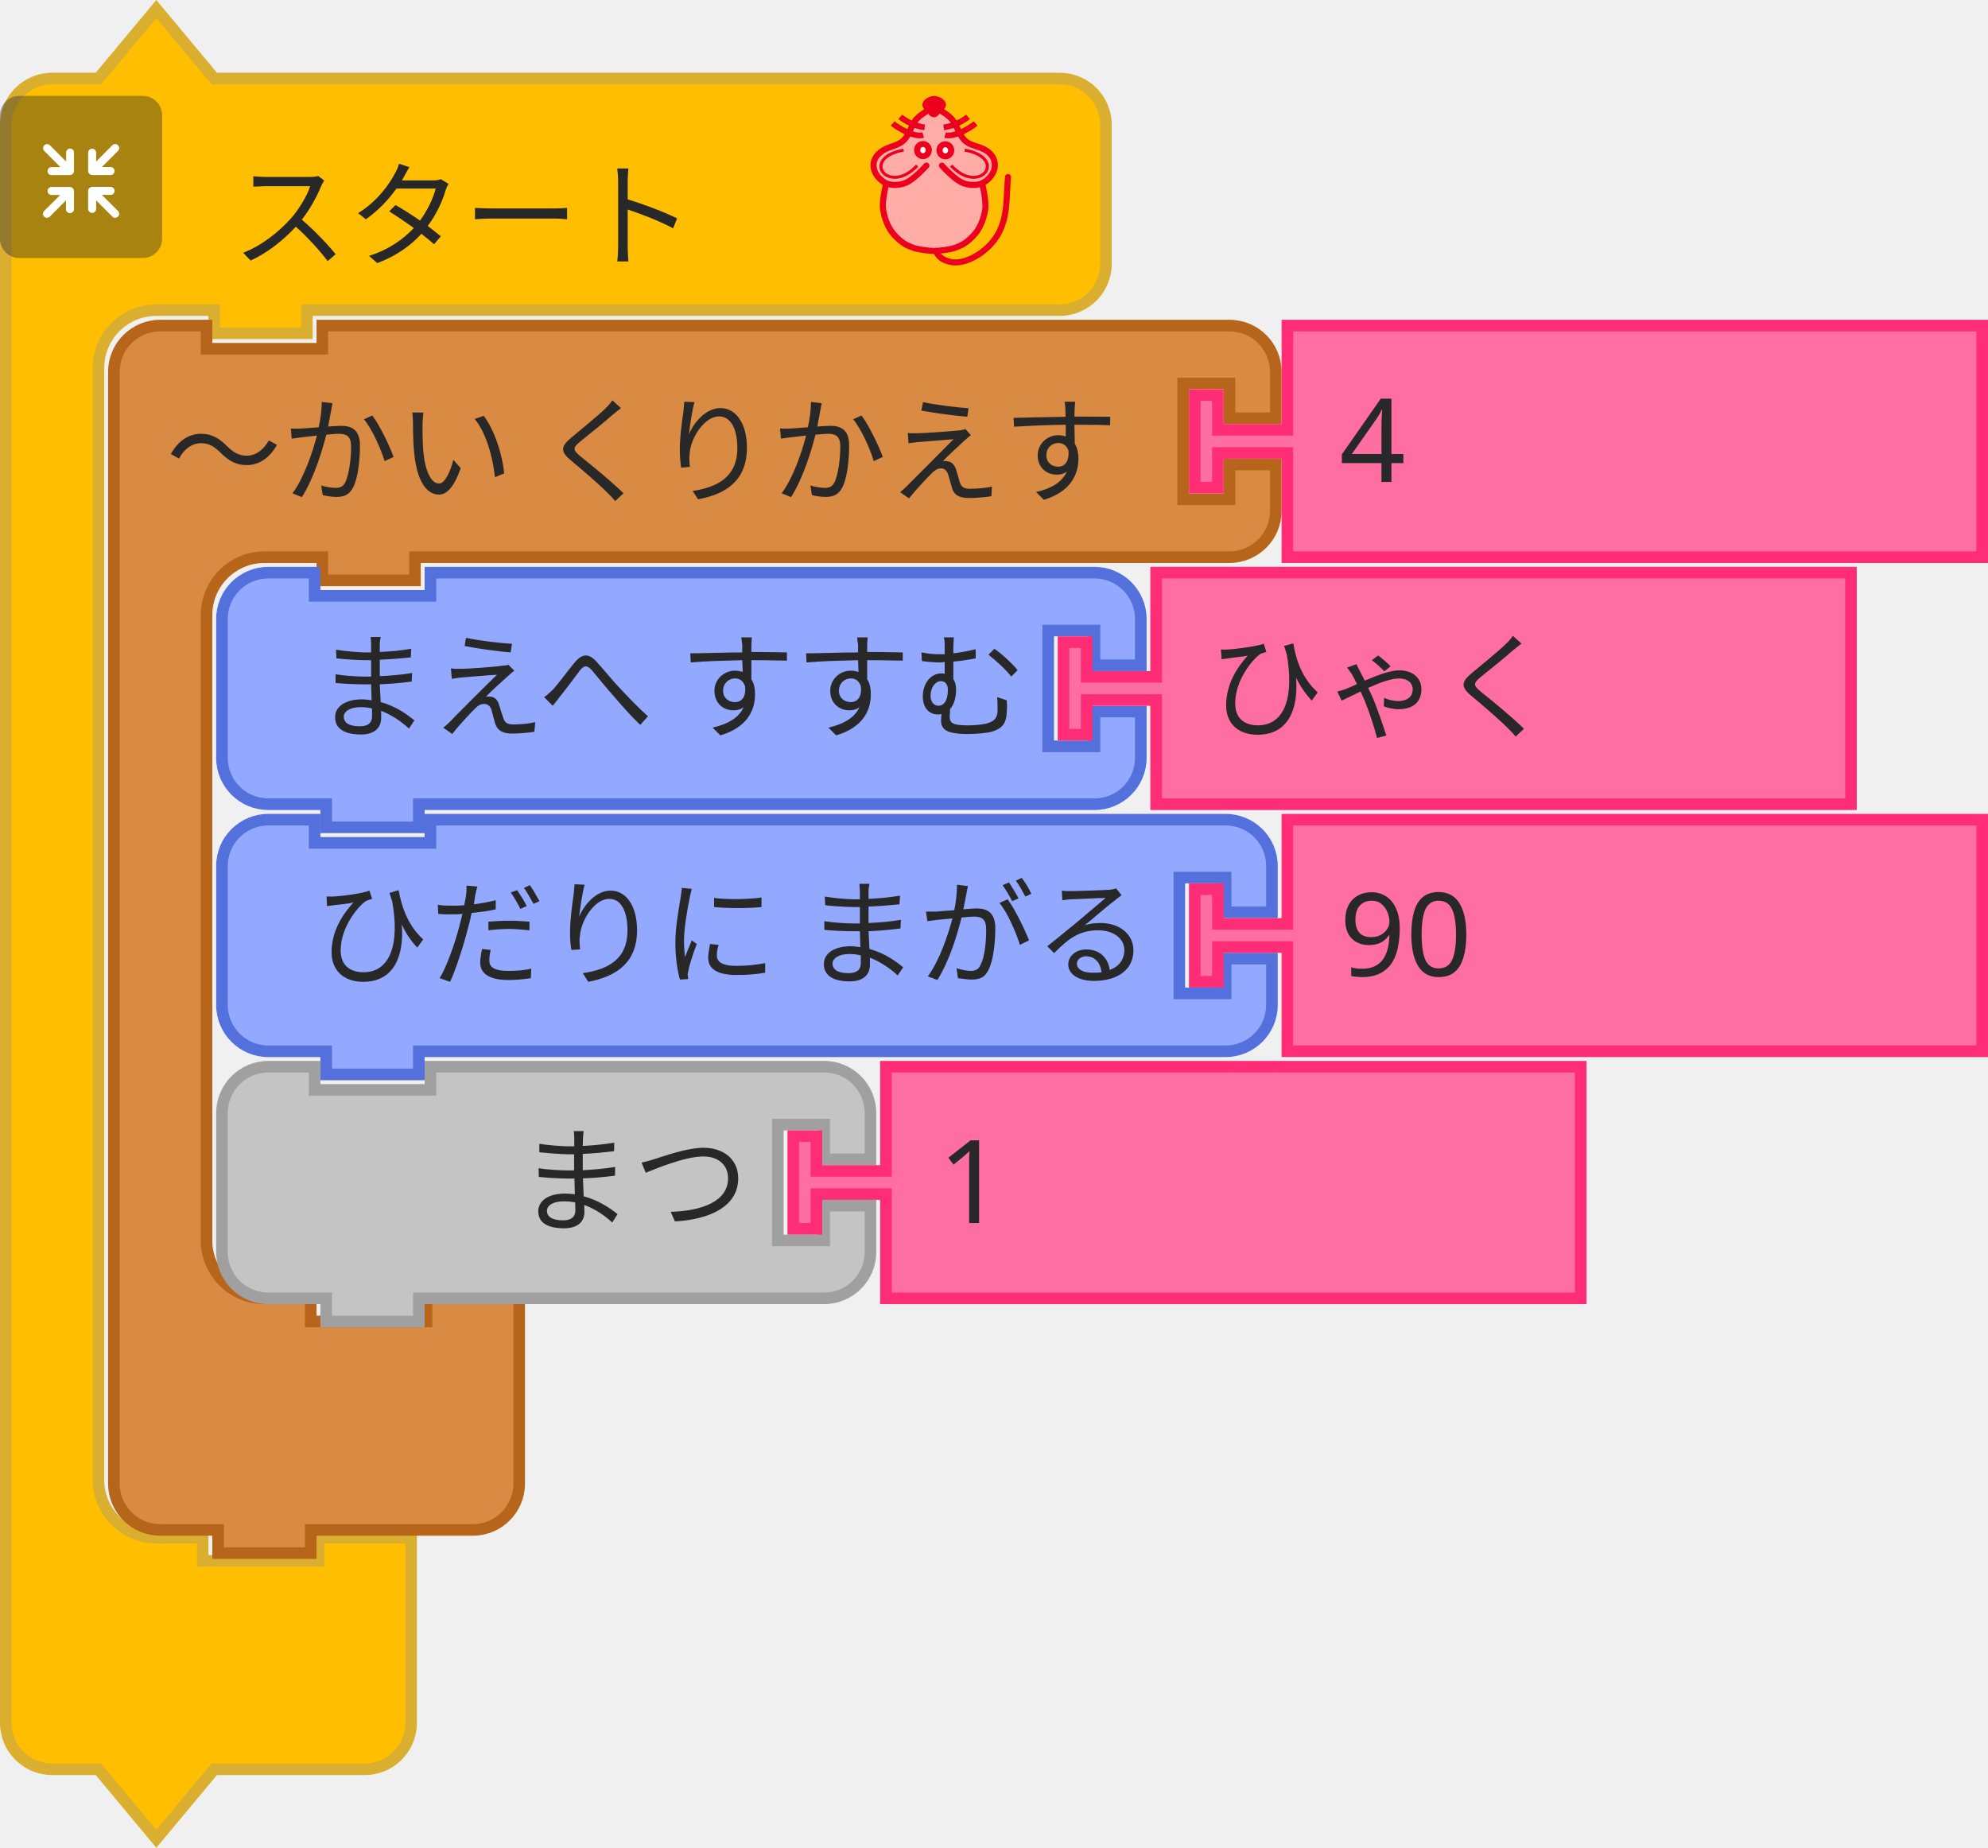
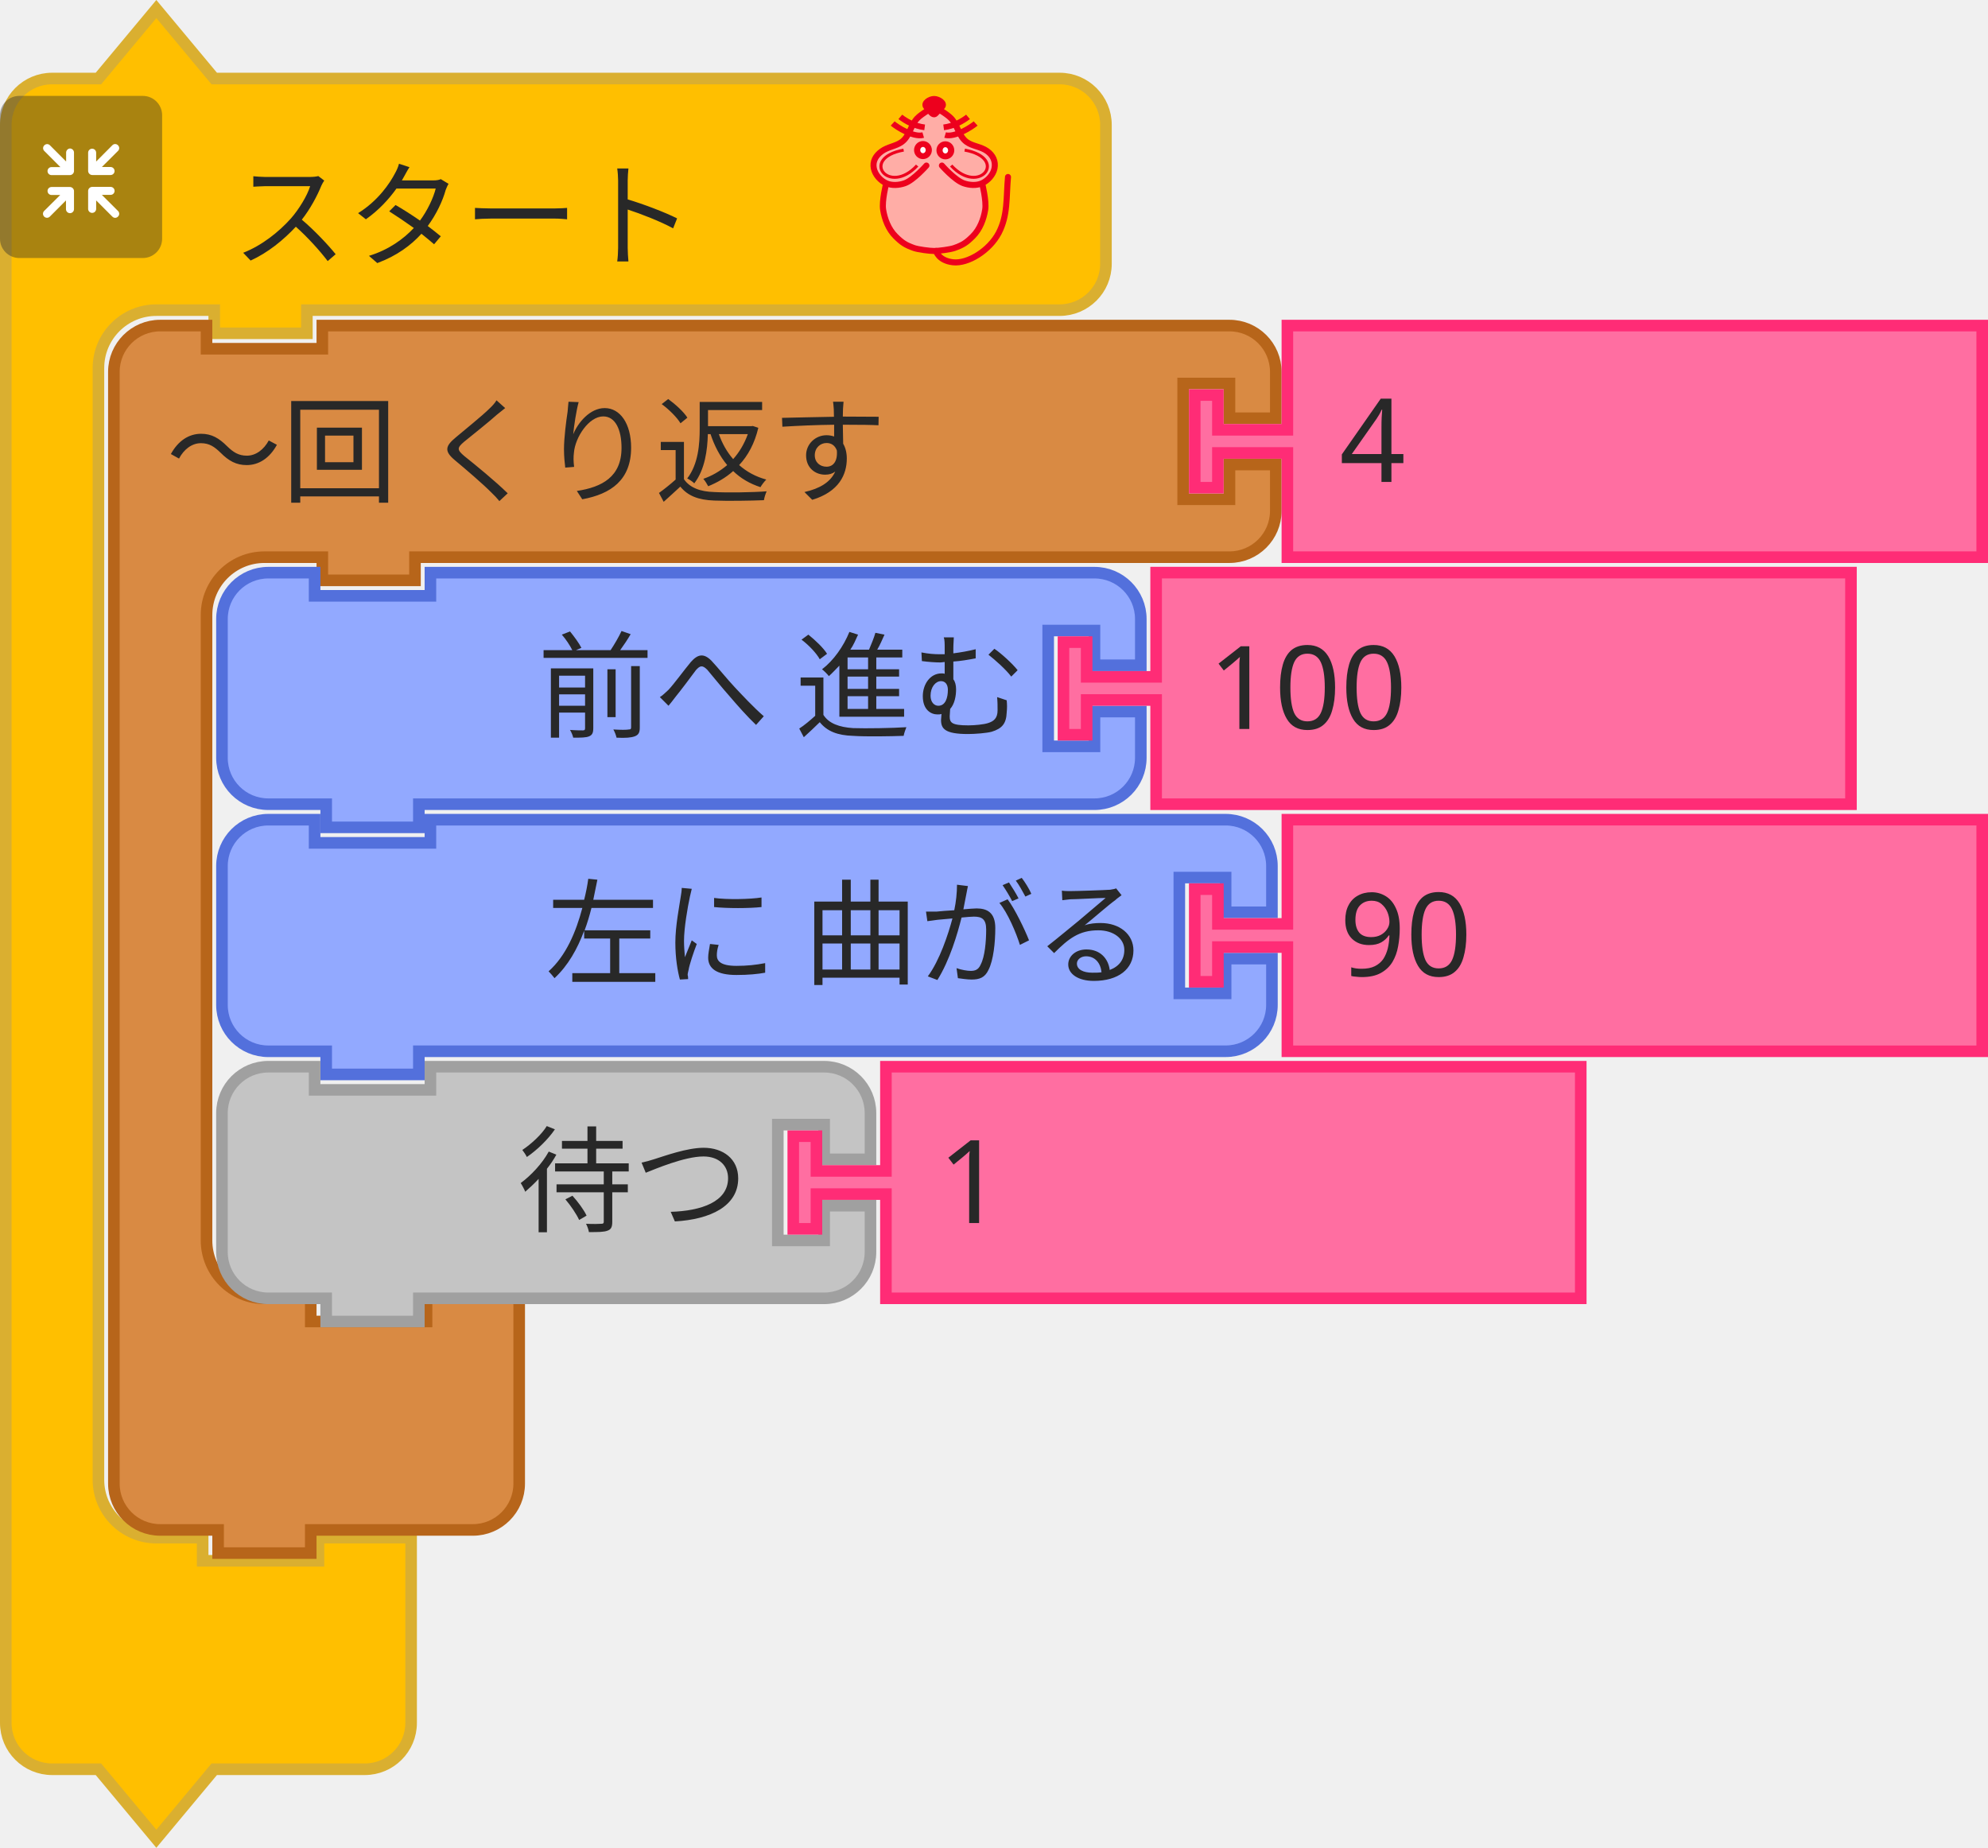
- <svg xmlns="http://www.w3.org/2000/svg" width="68.13mm" height="63.326mm" viewBox="0 0 68.13 63.326" version="1.1" id="svg1140">
+ <svg xmlns="http://www.w3.org/2000/svg" id="svg1140" version="1.1" viewBox="0 0 68.13 63.326" height="63.326mm" width="68.13mm">
  <defs id="defs1134" />
-   <g transform="matrix(0.2645833,0,0,0.2645833,-147.1083,-74.50097)" id="g48">
-     <g id="g10" transform="translate(556,282)">
-       <g id="g8" transform="scale(1.5)">
-         <path id="path2" style="fill:#ffbf00;fill-opacity:1;stroke:#daaf30;stroke-width:1;stroke-linecap:round;stroke-opacity:1" d="m 0.5,14.5 v -4 a 4,4 90 0 1 4,-4 h 4 l 5,-6 5,6 h 9 60 4 a 4,4 90 0 1 4,4 v 4 4 4 a 4,4 90 0 1 -4,4 h -4 -60 -1 v 2 h -8 v -2 h -1 -4 a 5,5 90 0 0 -5,5 v 4 4 84 4 a 5,5 90 0 0 5,5 h 4 v 2 h 10 v -2 h 8 v 6 6 4 a 4,4 90 0 1 -4,4 h -4 -9 l -5,6 -5,-6 h -4 a 4,4 90 0 1 -4,-4 v -4 z" />
-         <text id="text6" style="font-size:10px;font-family:sans-serif;text-anchor:start;fill:#282828">
-           <tspan id="tspan4" y="22" x="20">スタート</tspan>
+   <g id="g48" transform="matrix(0.2645833,0,0,0.2645833,-147.1083,-74.50097)">
+     <g transform="translate(556,282)" id="g10">
+       <g transform="scale(1.5)" id="g8">
+         <path d="m 0.5,14.5 v -4 a 4,4 90 0 1 4,-4 h 4 l 5,-6 5,6 h 9 60 4 a 4,4 90 0 1 4,4 v 4 4 4 a 4,4 90 0 1 -4,4 h -4 -60 -1 v 2 h -8 v -2 h -1 -4 a 5,5 90 0 0 -5,5 v 4 4 84 4 a 5,5 90 0 0 5,5 h 4 v 2 h 10 v -2 h 8 v 6 6 4 a 4,4 90 0 1 -4,4 h -4 -9 l -5,6 -5,-6 h -4 a 4,4 90 0 1 -4,-4 v -4 z" style="fill:#ffbf00;fill-opacity:1;stroke:#daaf30;stroke-width:1;stroke-linecap:round;stroke-opacity:1" id="path2" />
+         <text style="font-size:10px;font-family:sans-serif;text-anchor:start;fill:#282828" id="text6">
+           <tspan x="20" y="22" id="tspan4">スタート</tspan>
        </text>
      </g>
    </g>
-     <g id="g26" transform="matrix(0.5,0,0,0.5,556,294)">
-       <g id="g24" style="isolation:isolate">
-         <g data-name="レイヤー 2" id="レイヤー_2">
+     <g transform="matrix(0.5,0,0,0.5,556,294)" id="g26">
+       <g style="isolation:isolate" id="g24">
+         <g id="レイヤー_2" data-name="レイヤー 2">
          <g id="Icon">
-             <rect id="rect12" style="opacity:0.4;mix-blend-mode:multiply;fill:#292929" ry="5" rx="5" height="42" width="42" x="0" y="0" />
-             <path id="path14" style="fill:#ffffff" d="m 30.56,29.8 -4.17,-4.16 h 2.26 a 1.035,1.035 0 1 0 0,-2.07 h -4.71 a 1.08,1.08 0 0 0 -1.11,1 v 0 c 0,0 0,0 0,0.06 v 4.64 0 a 1.04,1.04 0 1 0 2.08,0 v -2.19 l 4.19,4.19 a 1,1 0 0 0 1.46,0 1,1 0 0 0 0,-1.47 z" />
-             <path id="path16" style="fill:#ffffff" d="m 19.17,24.6 a 1.08,1.08 0 0 0 -1.11,-1 h -4.71 a 1.035,1.035 0 1 0 0,2.07 h 2.25 l -4.16,4.13 a 1.039,1.039 0 0 0 1.47,1.47 l 4.18,-4.19 v 2.26 a 1.04,1.04 0 1 0 2.08,0 V 24.7 c 0,0 0,0 0,-0.06 a 0.08,0.08 0 0 1 0,-0.04 z" />
-             <path id="path18" style="fill:#ffffff" d="m 23.94,20.5 h 4.7 a 1.04,1.04 0 1 0 0,-2.08 h -2.25 l 4.17,-4.16 a 1,1 0 0 0 0,-1.47 1,1 0 0 0 -1.46,0 L 24.91,17 v -2.28 a 1.04,1.04 0 1 0 -2.08,0 v 4.64 a 0.43,0.43 0 0 0 0,0.05 v 0.05 a 1.09,1.09 0 0 0 1.11,1.04 z" />
-             <path id="path20" style="fill:#ffffff" d="m 18.13,13.62 a 1.08,1.08 0 0 0 -1,1.09 V 17 l -4.18,-4.19 a 1,1 0 0 0 -1.47,0 1,1 0 0 0 0,1.46 l 4.16,4.17 h -2.29 a 1.04,1.04 0 1 0 0,2.08 h 4.71 a 1.09,1.09 0 0 0 1.11,-1 c 0,0 0,0 0,-0.06 v -4.75 a 1.07,1.07 0 0 0 -1.04,-1.09 z" />
+             <rect y="0" x="0" width="42" height="42" rx="5" ry="5" style="opacity:0.4;mix-blend-mode:multiply;fill:#292929" id="rect12" />
+             <path d="m 30.56,29.8 -4.17,-4.16 h 2.26 a 1.035,1.035 0 1 0 0,-2.07 h -4.71 a 1.08,1.08 0 0 0 -1.11,1 v 0 c 0,0 0,0 0,0.06 v 4.64 0 a 1.04,1.04 0 1 0 2.08,0 v -2.19 l 4.19,4.19 a 1,1 0 0 0 1.46,0 1,1 0 0 0 0,-1.47 z" style="fill:#ffffff" id="path14" />
+             <path d="m 19.17,24.6 a 1.08,1.08 0 0 0 -1.11,-1 h -4.71 a 1.035,1.035 0 1 0 0,2.07 h 2.25 l -4.16,4.13 a 1.039,1.039 0 0 0 1.47,1.47 l 4.18,-4.19 v 2.26 a 1.04,1.04 0 1 0 2.08,0 V 24.7 c 0,0 0,0 0,-0.06 a 0.08,0.08 0 0 1 0,-0.04 z" style="fill:#ffffff" id="path16" />
+             <path d="m 23.94,20.5 h 4.7 a 1.04,1.04 0 1 0 0,-2.08 h -2.25 l 4.17,-4.16 a 1,1 0 0 0 0,-1.47 1,1 0 0 0 -1.46,0 L 24.91,17 v -2.28 a 1.04,1.04 0 1 0 -2.08,0 v 4.64 a 0.43,0.43 0 0 0 0,0.05 v 0.05 a 1.09,1.09 0 0 0 1.11,1.04 z" style="fill:#ffffff" id="path18" />
+             <path d="m 18.13,13.62 a 1.08,1.08 0 0 0 -1,1.09 V 17 l -4.18,-4.19 a 1,1 0 0 0 -1.47,0 1,1 0 0 0 0,1.46 l 4.16,4.17 h -2.29 a 1.04,1.04 0 1 0 0,2.08 h 4.71 a 1.09,1.09 0 0 0 1.11,-1 c 0,0 0,0 0,-0.06 v -4.75 a 1.07,1.07 0 0 0 -1.04,-1.09 z" style="fill:#ffffff" id="path20" />
          </g>
        </g>
      </g>
    </g>
-     <g id="g46" transform="matrix(0.4,0,0,0.4,666,294)">
-       <g id="g3586" style="fill:#ffada6;stroke:#ed001d;stroke-width:2;stroke-miterlimit:4;stroke-dasharray:none" transform="translate(-3.188483,0.1254822)">
-         <path d="m 31.188,5.875 c 0,0 -1.255,-1 -2,-1 -1.491,0 -2.946,0.946 -4,2 -1.581,1.581 -1.693,4.186 -3,6 -0.827,1.147 -1.853,2.173 -3,3 -1.814,1.307 -4.419,1.419 -6,3 -1.054,1.054 -2,2.509 -2,4 0,1.491 1.177,3.54 2,4 2.595,1.45 0.837,0.649 2,2 0,0 -1.04,3.301 -1,5 0.065,2.748 2,7 2,8 0,1 3.622,4.469 6,6 2.395,1.542 5.324,2.059 8.165,2.258 3.066,0.215 5.976,-0.356 8.67,-1.835 1.653,-0.907 3.02,-1.925 4.165,-3.423 1.631,-2.136 3.31,-4.403 4,-7 0.428,-1.611 0.204,-3.346 0,-5 -0.168,-1.364 -1.272,-2.653 -1,-4 0.33,-1.634 2.32,-2.478 3,-4 0.694,-1.552 1.688,-3.446 1,-5 -0.786,-1.777 -3.358,-1.961 -5,-3 -1.016,-0.643 -2.106,-1.197 -3,-2 -1.936,-1.74 -3.442,-3.914 -5,-6 -0.719,-0.963 -1.045,-2.27 -2,-3 -0.838,-0.64 -1.974,-1.242 -3,-1 -0.459,0.108 -1,1 -1,1" id="path4725" style="fill:#ffada6;stroke:none;stroke-width:1px;stroke-linecap:butt;stroke-linejoin:miter;stroke-opacity:1" />
-         <path style="fill:none;stroke:#ed001d;stroke-width:1.954;stroke-linecap:round;stroke-linejoin:miter;stroke-miterlimit:4;stroke-dasharray:none;stroke-opacity:1" id="path4505-6" d="m 46.21,28.157 c 0,0 1.464,5.739 1.001,8.584 -0.503,3.094 -1.734,6.32 -4.004,8.584 -2.062,2.056 -3.207,2.828 -6.007,3.815 -1.29,0.455 -4.974,0.954 -6.514,0.954 -1.541,0 -5.224,-0.499 -6.514,-0.954 -2.799,-0.987 -3.945,-1.759 -6.007,-3.815 -2.271,-2.264 -3.501,-5.49 -4.004,-8.584 -0.463,-2.845 1.001,-8.584 1.001,-8.584 M 28.176,22.434 c 0,0 -4.122,4.706 -7.008,5.723 -1.878,0.662 -4.202,0.826 -6.007,0 -1.926,-0.882 -3.584,-2.773 -4.004,-4.769 -0.478,-2.269 0.559,-4.124 2.47,-5.529 2.067,-1.52 4.598,-1.663 6.539,-3.055 2.515,-1.804 2.912,-5.39 5.005,-7.63 1.421,-1.521 5.513,-3.815 5.513,-3.815 0,0 4.092,2.294 5.513,3.815 2.093,2.24 2.49,5.826 5.005,7.63 1.941,1.392 4.539,1.466 6.606,2.927 1.937,1.37 2.882,3.387 2.404,5.656 -0.421,1.996 -2.079,3.887 -4.004,4.769 -1.805,0.826 -4.129,0.662 -6.007,0 -2.885,-1.017 -7.008,-5.723 -7.008,-5.723" />
-         <g style="fill:none;stroke:#ed001d;stroke-opacity:1" transform="matrix(1.001084,0,0,0.9537592,57.40195,5.386365)" id="g4565">
-           <g style="fill:none;stroke:#ed001d;stroke-opacity:1" transform="translate(0,-1)" id="g4553">
-             <path style="fill:none;fill-rule:evenodd;stroke:#ed001d;stroke-width:1.932;stroke-linecap:butt;stroke-linejoin:miter;stroke-miterlimit:4;stroke-dasharray:none;stroke-opacity:1" id="path3411-7" d="M -30.228,8.514 C -33.423,9.403 -38.624,5.875 -40.103,4.586" />
-             <path style="fill:none;fill-rule:evenodd;stroke:#ed001d;stroke-width:1.932;stroke-linecap:butt;stroke-linejoin:miter;stroke-miterlimit:4;stroke-dasharray:none;stroke-opacity:1" id="path3413-5" d="M -29.76,5.905 C -33.101,5.474 -35.931,3.736 -37.634,2.342" />
+     <g transform="matrix(0.4,0,0,0.4,666,294)" id="g46">
+       <g transform="translate(-3.188483,0.1254822)" style="fill:#ffada6;stroke:#ed001d;stroke-width:2;stroke-miterlimit:4;stroke-dasharray:none" id="g3586">
+         <path style="fill:#ffada6;stroke:none;stroke-width:1px;stroke-linecap:butt;stroke-linejoin:miter;stroke-opacity:1" id="path4725" d="m 31.188,5.875 c 0,0 -1.255,-1 -2,-1 -1.491,0 -2.946,0.946 -4,2 -1.581,1.581 -1.693,4.186 -3,6 -0.827,1.147 -1.853,2.173 -3,3 -1.814,1.307 -4.419,1.419 -6,3 -1.054,1.054 -2,2.509 -2,4 0,1.491 1.177,3.54 2,4 2.595,1.45 0.837,0.649 2,2 0,0 -1.04,3.301 -1,5 0.065,2.748 2,7 2,8 0,1 3.622,4.469 6,6 2.395,1.542 5.324,2.059 8.165,2.258 3.066,0.215 5.976,-0.356 8.67,-1.835 1.653,-0.907 3.02,-1.925 4.165,-3.423 1.631,-2.136 3.31,-4.403 4,-7 0.428,-1.611 0.204,-3.346 0,-5 -0.168,-1.364 -1.272,-2.653 -1,-4 0.33,-1.634 2.32,-2.478 3,-4 0.694,-1.552 1.688,-3.446 1,-5 -0.786,-1.777 -3.358,-1.961 -5,-3 -1.016,-0.643 -2.106,-1.197 -3,-2 -1.936,-1.74 -3.442,-3.914 -5,-6 -0.719,-0.963 -1.045,-2.27 -2,-3 -0.838,-0.64 -1.974,-1.242 -3,-1 -0.459,0.108 -1,1 -1,1" />
+         <path d="m 46.21,28.157 c 0,0 1.464,5.739 1.001,8.584 -0.503,3.094 -1.734,6.32 -4.004,8.584 -2.062,2.056 -3.207,2.828 -6.007,3.815 -1.29,0.455 -4.974,0.954 -6.514,0.954 -1.541,0 -5.224,-0.499 -6.514,-0.954 -2.799,-0.987 -3.945,-1.759 -6.007,-3.815 -2.271,-2.264 -3.501,-5.49 -4.004,-8.584 -0.463,-2.845 1.001,-8.584 1.001,-8.584 M 28.176,22.434 c 0,0 -4.122,4.706 -7.008,5.723 -1.878,0.662 -4.202,0.826 -6.007,0 -1.926,-0.882 -3.584,-2.773 -4.004,-4.769 -0.478,-2.269 0.559,-4.124 2.47,-5.529 2.067,-1.52 4.598,-1.663 6.539,-3.055 2.515,-1.804 2.912,-5.39 5.005,-7.63 1.421,-1.521 5.513,-3.815 5.513,-3.815 0,0 4.092,2.294 5.513,3.815 2.093,2.24 2.49,5.826 5.005,7.63 1.941,1.392 4.539,1.466 6.606,2.927 1.937,1.37 2.882,3.387 2.404,5.656 -0.421,1.996 -2.079,3.887 -4.004,4.769 -1.805,0.826 -4.129,0.662 -6.007,0 -2.885,-1.017 -7.008,-5.723 -7.008,-5.723" id="path4505-6" style="fill:none;stroke:#ed001d;stroke-width:1.954;stroke-linecap:round;stroke-linejoin:miter;stroke-miterlimit:4;stroke-dasharray:none;stroke-opacity:1" />
+         <g id="g4565" transform="matrix(1.001084,0,0,0.9537592,57.40195,5.386365)" style="fill:none;stroke:#ed001d;stroke-opacity:1">
+           <g id="g4553" transform="translate(0,-1)" style="fill:none;stroke:#ed001d;stroke-opacity:1">
+             <path d="M -30.228,8.514 C -33.423,9.403 -38.624,5.875 -40.103,4.586" id="path3411-7" style="fill:none;fill-rule:evenodd;stroke:#ed001d;stroke-width:1.932;stroke-linecap:butt;stroke-linejoin:miter;stroke-miterlimit:4;stroke-dasharray:none;stroke-opacity:1" />
+             <path d="M -29.76,5.905 C -33.101,5.474 -35.931,3.736 -37.634,2.342" id="path3413-5" style="fill:none;fill-rule:evenodd;stroke:#ed001d;stroke-width:1.932;stroke-linecap:butt;stroke-linejoin:miter;stroke-miterlimit:4;stroke-dasharray:none;stroke-opacity:1" />
          </g>
-           <g style="fill:none;stroke:#ed001d;stroke-opacity:1" id="g4557">
-             <path style="fill:none;fill-rule:evenodd;stroke:#ed001d;stroke-width:1.932;stroke-linecap:butt;stroke-linejoin:miter;stroke-miterlimit:4;stroke-dasharray:none;stroke-opacity:1" id="path3411-3" d="m -23.146,7.514 c 3.195,0.889 8.396,-2.64 9.874,-3.929" />
-             <path style="fill:none;fill-rule:evenodd;stroke:#ed001d;stroke-width:1.932;stroke-linecap:butt;stroke-linejoin:miter;stroke-miterlimit:4;stroke-dasharray:none;stroke-opacity:1" id="path3413-56" d="m -23.614,4.905 c 3.341,-0.431 6.171,-2.168 7.873,-3.563" />
+           <g id="g4557" style="fill:none;stroke:#ed001d;stroke-opacity:1">
+             <path d="m -23.146,7.514 c 3.195,0.889 8.396,-2.64 9.874,-3.929" id="path3411-3" style="fill:none;fill-rule:evenodd;stroke:#ed001d;stroke-width:1.932;stroke-linecap:butt;stroke-linejoin:miter;stroke-miterlimit:4;stroke-dasharray:none;stroke-opacity:1" />
+             <path d="m -23.614,4.905 c 3.341,-0.431 6.171,-2.168 7.873,-3.563" id="path3413-56" style="fill:none;fill-rule:evenodd;stroke:#ed001d;stroke-width:1.932;stroke-linecap:butt;stroke-linejoin:miter;stroke-miterlimit:4;stroke-dasharray:none;stroke-opacity:1" />
          </g>
        </g>
-         <g style="fill:#ffffff;fill-opacity:0.941;stroke:#ed001d;stroke-opacity:1" transform="matrix(1.001084,0,0,0.9537592,57.9306,3.478847)" id="g4636">
-           <ellipse style="fill:#ffffff;fill-opacity:0.941;fill-rule:evenodd;stroke:#ed001d;stroke-width:2;stroke-linecap:butt;stroke-linejoin:miter;stroke-miterlimit:4;stroke-dasharray:none;stroke-opacity:1" ry="2.067" rx="1.885" id="circle3409-2" cy="14.613" cx="-30.837" />
-           <ellipse style="fill:#ffffff;fill-opacity:0.941;fill-rule:evenodd;stroke:#ed001d;stroke-width:2;stroke-linecap:butt;stroke-linejoin:miter;stroke-miterlimit:4;stroke-dasharray:none;stroke-opacity:1" ry="2.067" rx="1.885" id="ellipse4229-9" cy="14.699" cx="-23.593" />
+         <g id="g4636" transform="matrix(1.001084,0,0,0.9537592,57.9306,3.478847)" style="fill:#ffffff;fill-opacity:0.941;stroke:#ed001d;stroke-opacity:1">
+           <ellipse cx="-30.837" cy="14.613" id="circle3409-2" rx="1.885" ry="2.067" style="fill:#ffffff;fill-opacity:0.941;fill-rule:evenodd;stroke:#ed001d;stroke-width:2;stroke-linecap:butt;stroke-linejoin:miter;stroke-miterlimit:4;stroke-dasharray:none;stroke-opacity:1" />
+           <ellipse cx="-23.593" cy="14.699" id="ellipse4229-9" rx="1.885" ry="2.067" style="fill:#ffffff;fill-opacity:0.941;fill-rule:evenodd;stroke:#ed001d;stroke-width:2;stroke-linecap:butt;stroke-linejoin:miter;stroke-miterlimit:4;stroke-dasharray:none;stroke-opacity:1" />
        </g>
-         <g style="fill:none;stroke:#ed001d;stroke-opacity:1" transform="matrix(1.001084,0,0,0.9537592,58.02711,3.478847)" id="g4632">
-           <path style="fill:none;fill-rule:evenodd;stroke:#ed001d;stroke-width:1px;stroke-linecap:butt;stroke-linejoin:miter;stroke-miterlimit:4;stroke-dasharray:none;stroke-opacity:1" id="path4303-1" d="m -37.187,14.625 c -14.34,2.75 -4.81,15.672 4.375,5.25" />
-           <path style="fill:none;fill-rule:evenodd;stroke:#ed001d;stroke-width:1px;stroke-linecap:butt;stroke-linejoin:miter;stroke-miterlimit:4;stroke-dasharray:none;stroke-opacity:1" id="path4303-1-2" d="m -17.437,14.625 c 14.34,2.75 4.81,15.672 -4.375,5.25" />
+         <g id="g4632" transform="matrix(1.001084,0,0,0.9537592,58.02711,3.478847)" style="fill:none;stroke:#ed001d;stroke-opacity:1">
+           <path d="m -37.187,14.625 c -14.34,2.75 -4.81,15.672 4.375,5.25" id="path4303-1" style="fill:none;fill-rule:evenodd;stroke:#ed001d;stroke-width:1px;stroke-linecap:butt;stroke-linejoin:miter;stroke-miterlimit:4;stroke-dasharray:none;stroke-opacity:1" />
+           <path d="m -17.437,14.625 c 14.34,2.75 4.81,15.672 -4.375,5.25" id="path4303-1-2" style="fill:none;fill-rule:evenodd;stroke:#ed001d;stroke-width:1px;stroke-linecap:butt;stroke-linejoin:miter;stroke-miterlimit:4;stroke-dasharray:none;stroke-opacity:1" />
        </g>
-         <path style="fill:#ed001d;fill-opacity:1;fill-rule:evenodd;stroke:#ed001d;stroke-width:2.164;stroke-linecap:butt;stroke-linejoin:miter;stroke-miterlimit:4;stroke-dasharray:none;stroke-opacity:1" id="path4227-7" d="m 33.128,3.359 c -1.385,1.314 -1.986,2.379 -2.46,2.379 -0.663,0 -1.273,-1.065 -2.46,-2.379 -0.973,-1.077 1.101,-2.379 2.46,-2.379 1.359,0 3.533,1.361 2.46,2.379 z" />
-         <path d="m 31.302,50.086 c 0,0 0.723,3.124 5.5,3.67 4.777,0.546 11.785,-3.779 14.788,-9.501 3.003,-5.723 2.403,-11.491 3.003,-18.121" id="path4653" style="fill:none;stroke:#ed001d;stroke-width:1.954;stroke-linecap:round;stroke-linejoin:miter;stroke-miterlimit:4;stroke-dasharray:none;stroke-opacity:1" />
+         <path d="m 33.128,3.359 c -1.385,1.314 -1.986,2.379 -2.46,2.379 -0.663,0 -1.273,-1.065 -2.46,-2.379 -0.973,-1.077 1.101,-2.379 2.46,-2.379 1.359,0 3.533,1.361 2.46,2.379 z" id="path4227-7" style="fill:#ed001d;fill-opacity:1;fill-rule:evenodd;stroke:#ed001d;stroke-width:2.164;stroke-linecap:butt;stroke-linejoin:miter;stroke-miterlimit:4;stroke-dasharray:none;stroke-opacity:1" />
+         <path style="fill:none;stroke:#ed001d;stroke-width:1.954;stroke-linecap:round;stroke-linejoin:miter;stroke-miterlimit:4;stroke-dasharray:none;stroke-opacity:1" id="path4653" d="m 31.302,50.086 c 0,0 0.723,3.124 5.5,3.67 4.777,0.546 11.785,-3.779 14.788,-9.501 3.003,-5.723 2.403,-11.491 3.003,-18.121" />
      </g>
    </g>
  </g>
-   <g id="g62" transform="matrix(0.2645833,0,0,0.2645833,3.704167,10.95945)">
-     <g id="g60" transform="scale(1.5)">
-       <path id="path50" style="fill:#d98a43;fill-opacity:1;stroke:#b7651a;stroke-width:1;stroke-linecap:round;stroke-opacity:1" d="m 0.5,8.5 v -4 c 0,-2.209 1.791,-4 4,-4 h 4 v 2 h 10 v -2 h 9 65.333 4 c 2.209,0 4,1.791 4,4 v 4 h -4 v -3 h -4 v 10 h 4 v -3 h 4 v 4 c 0,2.209 -1.791,4 -4,4 h -4 H 27.5 h -1 v 2 h -8 v -2 h -1 -4 c -2.761,0 -5,2.239 -5,5 v 4 4 42 4 c 0,2.761 2.239,5 5,5 h 4 v 2 h 10 v -2 h 8 v 6 6 4 c 0,2.209 -1.791,4 -4,4 h -4 -9 -1 v 2 h -8 v -2 h -1 -4 c -2.209,0 -4,-1.791 -4,-4 v -4 z" />
-       <text id="text54" style="font-size:10px;font-family:sans-serif;text-anchor:start;fill:#282828">
-         <tspan id="tspan52" y="15" x="5">～かい くりかえす</tspan>
+   <g transform="matrix(0.2645833,0,0,0.2645833,3.704167,10.95945)" id="g62">
+     <g transform="scale(1.5)" id="g60">
+       <path d="m 0.5,8.5 v -4 c 0,-2.209 1.791,-4 4,-4 h 4 v 2 h 10 v -2 h 9 65.333 4 c 2.209,0 4,1.791 4,4 v 4 h -4 v -3 h -4 v 10 h 4 v -3 h 4 v 4 c 0,2.209 -1.791,4 -4,4 h -4 H 27.5 h -1 v 2 h -8 v -2 h -1 -4 c -2.761,0 -5,2.239 -5,5 v 4 4 42 4 c 0,2.761 2.239,5 5,5 h 4 v 2 h 10 v -2 h 8 v 6 6 4 c 0,2.209 -1.791,4 -4,4 h -4 -9 -1 v 2 h -8 v -2 h -1 -4 c -2.209,0 -4,-1.791 -4,-4 v -4 z" style="fill:#d98a43;fill-opacity:1;stroke:#b7651a;stroke-width:1;stroke-linecap:round;stroke-opacity:1" id="path50" />
+       <text style="font-size:10px;font-family:sans-serif;text-anchor:start;fill:#282828" id="text54">
+         <tspan x="5" y="15" id="tspan52">～回 くり返す</tspan>
      </text>
-       <text id="text58" style="font-size:6.667px;font-family:sans-serif;text-anchor:end;fill:#282828">
-         <tspan id="tspan56" y="12" x="45" />
+       <text style="font-size:6.667px;font-family:sans-serif;text-anchor:end;fill:#282828" id="text58">
+         <tspan x="45" y="12" id="tspan56" />
      </text>
    </g>
  </g>
-   <g id="g72" transform="matrix(0.2645833,0,0,0.2645833,40.74585,10.95945)">
-     <g id="g70" transform="scale(1.5)">
-       <path id="path64" style="fill:#ff6ea1;fill-opacity:1;stroke:#ff2c76;stroke-width:1;stroke-linecap:round;stroke-opacity:1" d="m 8.5,0.5 h 60 v 20 h -60 v -8 -1 h -6 v 3 h -2 v -8 h 2 v 3 h 6 v -1 z" />
-       <text id="text68" style="font-size:10px;font-family:sans-serif;text-anchor:start;fill:#282828">
-         <tspan id="tspan66" y="14" x="13">4</tspan>
+   <g transform="matrix(0.2645833,0,0,0.2645833,40.74585,10.95945)" id="g72">
+     <g transform="scale(1.5)" id="g70">
+       <path d="m 8.5,0.5 h 60 v 20 h -60 v -8 -1 h -6 v 3 h -2 v -8 h 2 v 3 h 6 v -1 z" style="fill:#ff6ea1;fill-opacity:1;stroke:#ff2c76;stroke-width:1;stroke-linecap:round;stroke-opacity:1" id="path64" />
+       <text style="font-size:10px;font-family:sans-serif;text-anchor:start;fill:#282828" id="text68">
+         <tspan x="13" y="14" id="tspan66">4</tspan>
      </text>
    </g>
  </g>
-   <path id="path74" style="fill:#92a9ff;fill-opacity:1;stroke:#5370dc;stroke-width:0.397;stroke-linecap:round;stroke-opacity:1" d="m 7.607,22.8 v -1.587 c 0,-0.877 0.711,-1.587 1.587,-1.587 h 1.588 v 0.794 h 3.969 v -0.794 h 21.171 1.587 c 0.877,0 1.587,0.711 1.587,1.587 v 1.587 h -1.587 v -1.191 h -1.587 v 3.969 h 1.587 v -1.191 h 1.587 v 1.587 c 0,0.877 -0.711,1.587 -1.587,1.587 h -1.587 -21.171 -0.397 v 0.794 h -3.175 v -0.794 H 10.782 9.194 c -0.877,0 -1.587,-0.711 -1.587,-1.587 v -1.587 z" />
-   <text y="19.426" x="15.346" id="text78" style="font-size:3.969px;font-family:sans-serif;text-anchor:end;fill:#282828;stroke-width:0.397">
-     <tspan style="stroke-width:0.397" id="tspan76" y="24.982" x="35.19">まえへ すすむ</tspan>
+   <path d="m 7.607,22.8 v -1.587 c 0,-0.877 0.711,-1.587 1.587,-1.587 h 1.588 v 0.794 h 3.969 v -0.794 h 21.171 1.587 c 0.877,0 1.587,0.711 1.587,1.587 v 1.587 h -1.587 v -1.191 h -1.587 v 3.969 h 1.587 v -1.191 h 1.587 v 1.587 c 0,0.877 -0.711,1.587 -1.587,1.587 h -1.587 -21.171 -0.397 v 0.794 h -3.175 v -0.794 H 10.782 9.194 c -0.877,0 -1.587,-0.711 -1.587,-1.587 v -1.587 z" style="fill:#92a9ff;fill-opacity:1;stroke:#5370dc;stroke-width:0.397;stroke-linecap:round;stroke-opacity:1" id="path74" />
+   <text style="font-size:3.969px;font-family:sans-serif;text-anchor:end;fill:#282828;stroke-width:0.397" id="text78" x="15.346" y="19.426">
+     <tspan x="35.19" y="24.982" id="tspan76" style="stroke-width:0.397">前へ 進む</tspan>
  </text>
-   <text y="19.426" x="7.408" id="text82" style="font-size:2.646px;font-family:sans-serif;text-anchor:end;fill:#282828;stroke-width:0.397">
-     <tspan style="stroke-width:0.397" id="tspan80" y="24.189" x="27.252" />
+   <text style="font-size:2.646px;font-family:sans-serif;text-anchor:end;fill:#282828;stroke-width:0.397" id="text82" x="7.408" y="19.426">
+     <tspan x="27.252" y="24.189" id="tspan80" style="stroke-width:0.397" />
  </text>
-   <g id="g96" transform="matrix(0.2645833,0,0,0.2645833,36.24792,19.42611)">
-     <g id="g94" transform="scale(1.5)">
-       <path id="path88" style="fill:#ff6ea1;fill-opacity:1;stroke:#ff2c76;stroke-width:1;stroke-linecap:round;stroke-opacity:1" d="m 8.5,0.5 h 60 v 20 h -60 v -8 -1 h -6 v 3 h -2 v -8 h 2 v 3 h 6 v -1 z" />
-       <text id="text92" style="font-size:10px;font-family:sans-serif;text-anchor:start;fill:#282828">
-         <tspan id="tspan90" y="14" x="13">ひゃく</tspan>
+   <g transform="matrix(0.2645833,0,0,0.2645833,36.24792,19.42611)" id="g96">
+     <g transform="scale(1.5)" id="g94">
+       <path d="m 8.5,0.5 h 60 v 20 h -60 v -8 -1 h -6 v 3 h -2 v -8 h 2 v 3 h 6 v -1 z" style="fill:#ff6ea1;fill-opacity:1;stroke:#ff2c76;stroke-width:1;stroke-linecap:round;stroke-opacity:1" id="path88" />
+       <text style="font-size:10px;font-family:sans-serif;text-anchor:start;fill:#282828" id="text92">
+         <tspan x="13" y="14" id="tspan90">100</tspan>
      </text>
    </g>
  </g>
-   <path id="path98" style="fill:#92a9ff;fill-opacity:1;stroke:#5370dc;stroke-width:0.397;stroke-linecap:round;stroke-opacity:1" d="m 7.607,31.266 v -1.587 c 0,-0.877 0.711,-1.587 1.587,-1.587 h 1.588 v 0.794 h 3.969 v -0.794 h 25.665 1.587 c 0.877,0 1.587,0.711 1.587,1.587 v 1.587 h -1.587 v -1.191 h -1.587 v 3.969 h 1.587 v -1.191 h 1.587 v 1.588 c 0,0.877 -0.711,1.587 -1.587,1.587 h -1.587 -25.665 -0.397 v 0.794 h -3.175 V 36.029 H 10.782 9.194 c -0.877,0 -1.587,-0.711 -1.587,-1.587 v -1.588 z" />
-   <text y="27.893" x="21.167" id="text102" style="font-size:3.969px;font-family:sans-serif;text-anchor:end;fill:#282828;stroke-width:0.397">
-     <tspan style="stroke-width:0.397" id="tspan100" y="33.449" x="39.423">ひだりに まがる</tspan>
+   <path d="m 7.607,31.266 v -1.587 c 0,-0.877 0.711,-1.587 1.587,-1.587 h 1.588 v 0.794 h 3.969 v -0.794 h 25.665 1.587 c 0.877,0 1.587,0.711 1.587,1.587 v 1.587 h -1.587 v -1.191 h -1.587 v 3.969 h 1.587 v -1.191 h 1.587 v 1.588 c 0,0.877 -0.711,1.587 -1.587,1.587 h -1.587 -25.665 -0.397 v 0.794 h -3.175 V 36.029 H 10.782 9.194 c -0.877,0 -1.587,-0.711 -1.587,-1.587 v -1.588 z" style="fill:#92a9ff;fill-opacity:1;stroke:#5370dc;stroke-width:0.397;stroke-linecap:round;stroke-opacity:1" id="path98" />
+   <text style="font-size:3.969px;font-family:sans-serif;text-anchor:end;fill:#282828;stroke-width:0.397" id="text102" x="21.167" y="27.893">
+     <tspan x="39.423" y="33.449" id="tspan100" style="stroke-width:0.397">左に 曲がる</tspan>
  </text>
-   <text y="27.893" x="7.408" id="text106" style="font-size:2.646px;font-family:sans-serif;text-anchor:end;fill:#282828;stroke-width:0.397">
-     <tspan style="stroke-width:0.397" id="tspan104" y="32.655" x="25.665" />
+   <text style="font-size:2.646px;font-family:sans-serif;text-anchor:end;fill:#282828;stroke-width:0.397" id="text106" x="7.408" y="27.893">
+     <tspan x="25.665" y="32.655" id="tspan104" style="stroke-width:0.397" />
  </text>
-   <g id="g120" transform="matrix(0.2645833,0,0,0.2645833,40.74584,27.89278)">
-     <g id="g118" transform="scale(1.5)">
-       <path id="path112" style="fill:#ff6ea1;fill-opacity:1;stroke:#ff2c76;stroke-width:1;stroke-linecap:round;stroke-opacity:1" d="m 8.5,0.5 h 60 v 20 h -60 v -8 -1 h -6 v 3 h -2 v -8 h 2 v 3 h 6 v -1 z" />
-       <text id="text116" style="font-size:10px;font-family:sans-serif;text-anchor:start;fill:#282828">
-         <tspan id="tspan114" y="14" x="13">90</tspan>
+   <g transform="matrix(0.2645833,0,0,0.2645833,40.74584,27.89278)" id="g120">
+     <g transform="scale(1.5)" id="g118">
+       <path d="m 8.5,0.5 h 60 v 20 h -60 v -8 -1 h -6 v 3 h -2 v -8 h 2 v 3 h 6 v -1 z" style="fill:#ff6ea1;fill-opacity:1;stroke:#ff2c76;stroke-width:1;stroke-linecap:round;stroke-opacity:1" id="path112" />
+       <text style="font-size:10px;font-family:sans-serif;text-anchor:start;fill:#282828" id="text116">
+         <tspan x="13" y="14" id="tspan114">90</tspan>
      </text>
    </g>
  </g>
-   <g id="g134" transform="matrix(0.2645833,0,0,0.2645833,7.408333,36.35945)">
-     <g id="g132" transform="scale(1.5)">
-       <path id="path122" style="fill:#c4c4c4;fill-opacity:1;stroke:#a0a0a0;stroke-width:1;stroke-linecap:round;stroke-opacity:1" d="m 0.5,8.5 v -4 a 4,4 90 0 1 4,-4 h 4 v 2 h 10 v -2 h 30 4 a 4,4 90 0 1 4,4 v 4 h -4 v -3 h -4 v 10 h 4 v -3 h 4 v 4 a 4,4 90 0 1 -4,4 h -4 -30 -1 v 2 h -8 v -2 h -1 -4 a 4,4 90 0 1 -4,-4 v -4 z" />
-       <text id="text126" style="font-size:10px;font-family:sans-serif;text-anchor:end;fill:#282828">
-         <tspan id="tspan124" y="14" x="46">まつ</tspan>
+   <g transform="matrix(0.2645833,0,0,0.2645833,7.408333,36.35945)" id="g134">
+     <g transform="scale(1.5)" id="g132">
+       <path d="m 0.5,8.5 v -4 a 4,4 90 0 1 4,-4 h 4 v 2 h 10 v -2 h 30 4 a 4,4 90 0 1 4,4 v 4 h -4 v -3 h -4 v 10 h 4 v -3 h 4 v 4 a 4,4 90 0 1 -4,4 h -4 -30 -1 v 2 h -8 v -2 h -1 -4 a 4,4 90 0 1 -4,-4 v -4 z" style="fill:#c4c4c4;fill-opacity:1;stroke:#a0a0a0;stroke-width:1;stroke-linecap:round;stroke-opacity:1" id="path122" />
+       <text style="font-size:10px;font-family:sans-serif;text-anchor:end;fill:#282828" id="text126">
+         <tspan x="46" y="14" id="tspan124">待つ</tspan>
      </text>
-       <text id="text130" style="font-size:6.667px;font-family:sans-serif;text-anchor:end;fill:#282828">
-         <tspan id="tspan128" y="12" x="46" />
+       <text style="font-size:6.667px;font-family:sans-serif;text-anchor:end;fill:#282828" id="text130">
+         <tspan x="46" y="12" id="tspan128" />
      </text>
    </g>
  </g>
-   <g id="g144" transform="matrix(0.2645833,0,0,0.2645833,26.9875,36.35945)">
-     <g id="g142" transform="scale(1.5)">
-       <path id="path136" style="fill:#ff6ea1;fill-opacity:1;stroke:#ff2c76;stroke-width:1;stroke-linecap:round;stroke-opacity:1" d="m 8.5,0.5 h 60 v 20 h -60 v -8 -1 h -6 v 3 h -2 v -8 h 2 v 3 h 6 v -1 z" />
-       <text id="text140" style="font-size:10px;font-family:sans-serif;text-anchor:start;fill:#282828">
-         <tspan id="tspan138" y="14" x="13">1</tspan>
+   <g transform="matrix(0.2645833,0,0,0.2645833,26.9875,36.35945)" id="g144">
+     <g transform="scale(1.5)" id="g142">
+       <path d="m 8.5,0.5 h 60 v 20 h -60 v -8 -1 h -6 v 3 h -2 v -8 h 2 v 3 h 6 v -1 z" style="fill:#ff6ea1;fill-opacity:1;stroke:#ff2c76;stroke-width:1;stroke-linecap:round;stroke-opacity:1" id="path136" />
+       <text style="font-size:10px;font-family:sans-serif;text-anchor:start;fill:#282828" id="text140">
+         <tspan x="13" y="14" id="tspan138">1</tspan>
      </text>
    </g>
  </g>
</svg>
